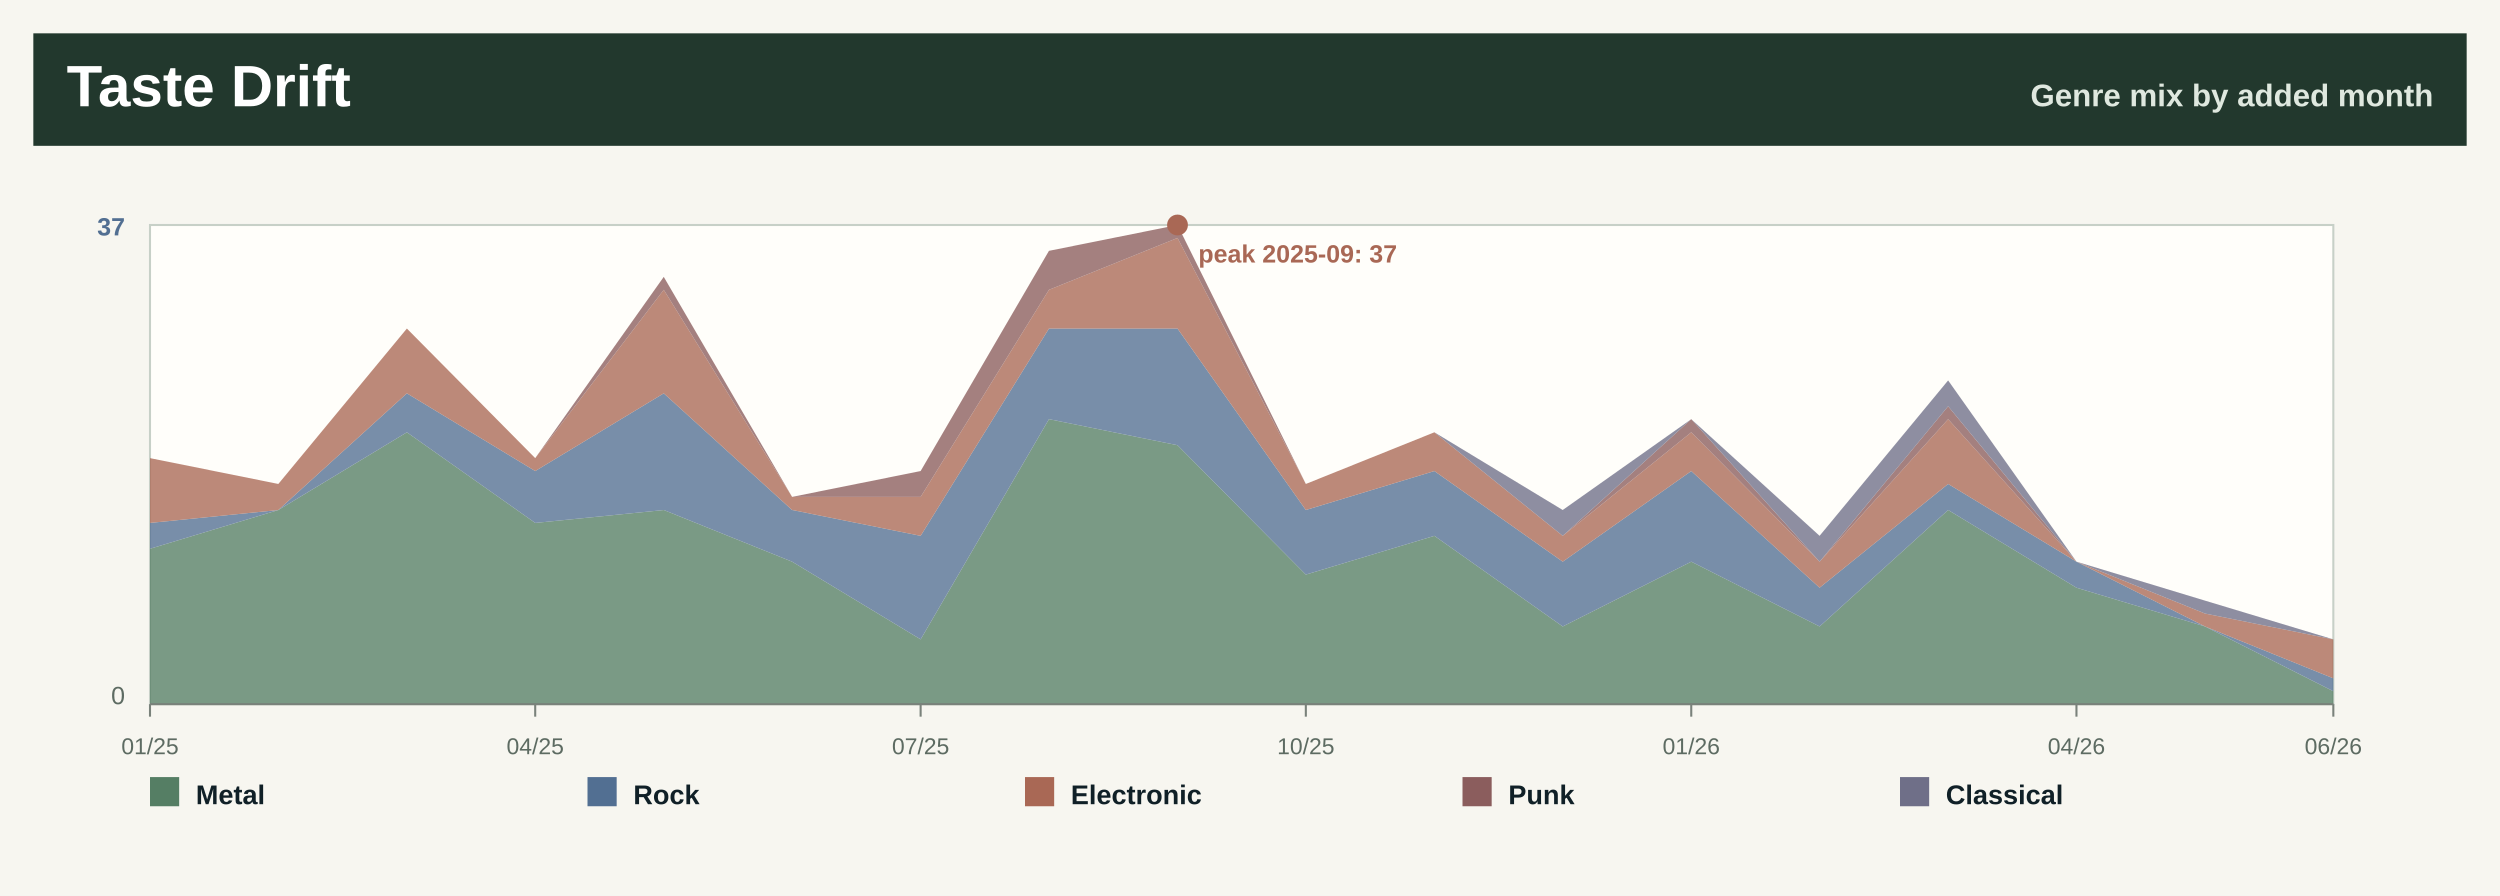
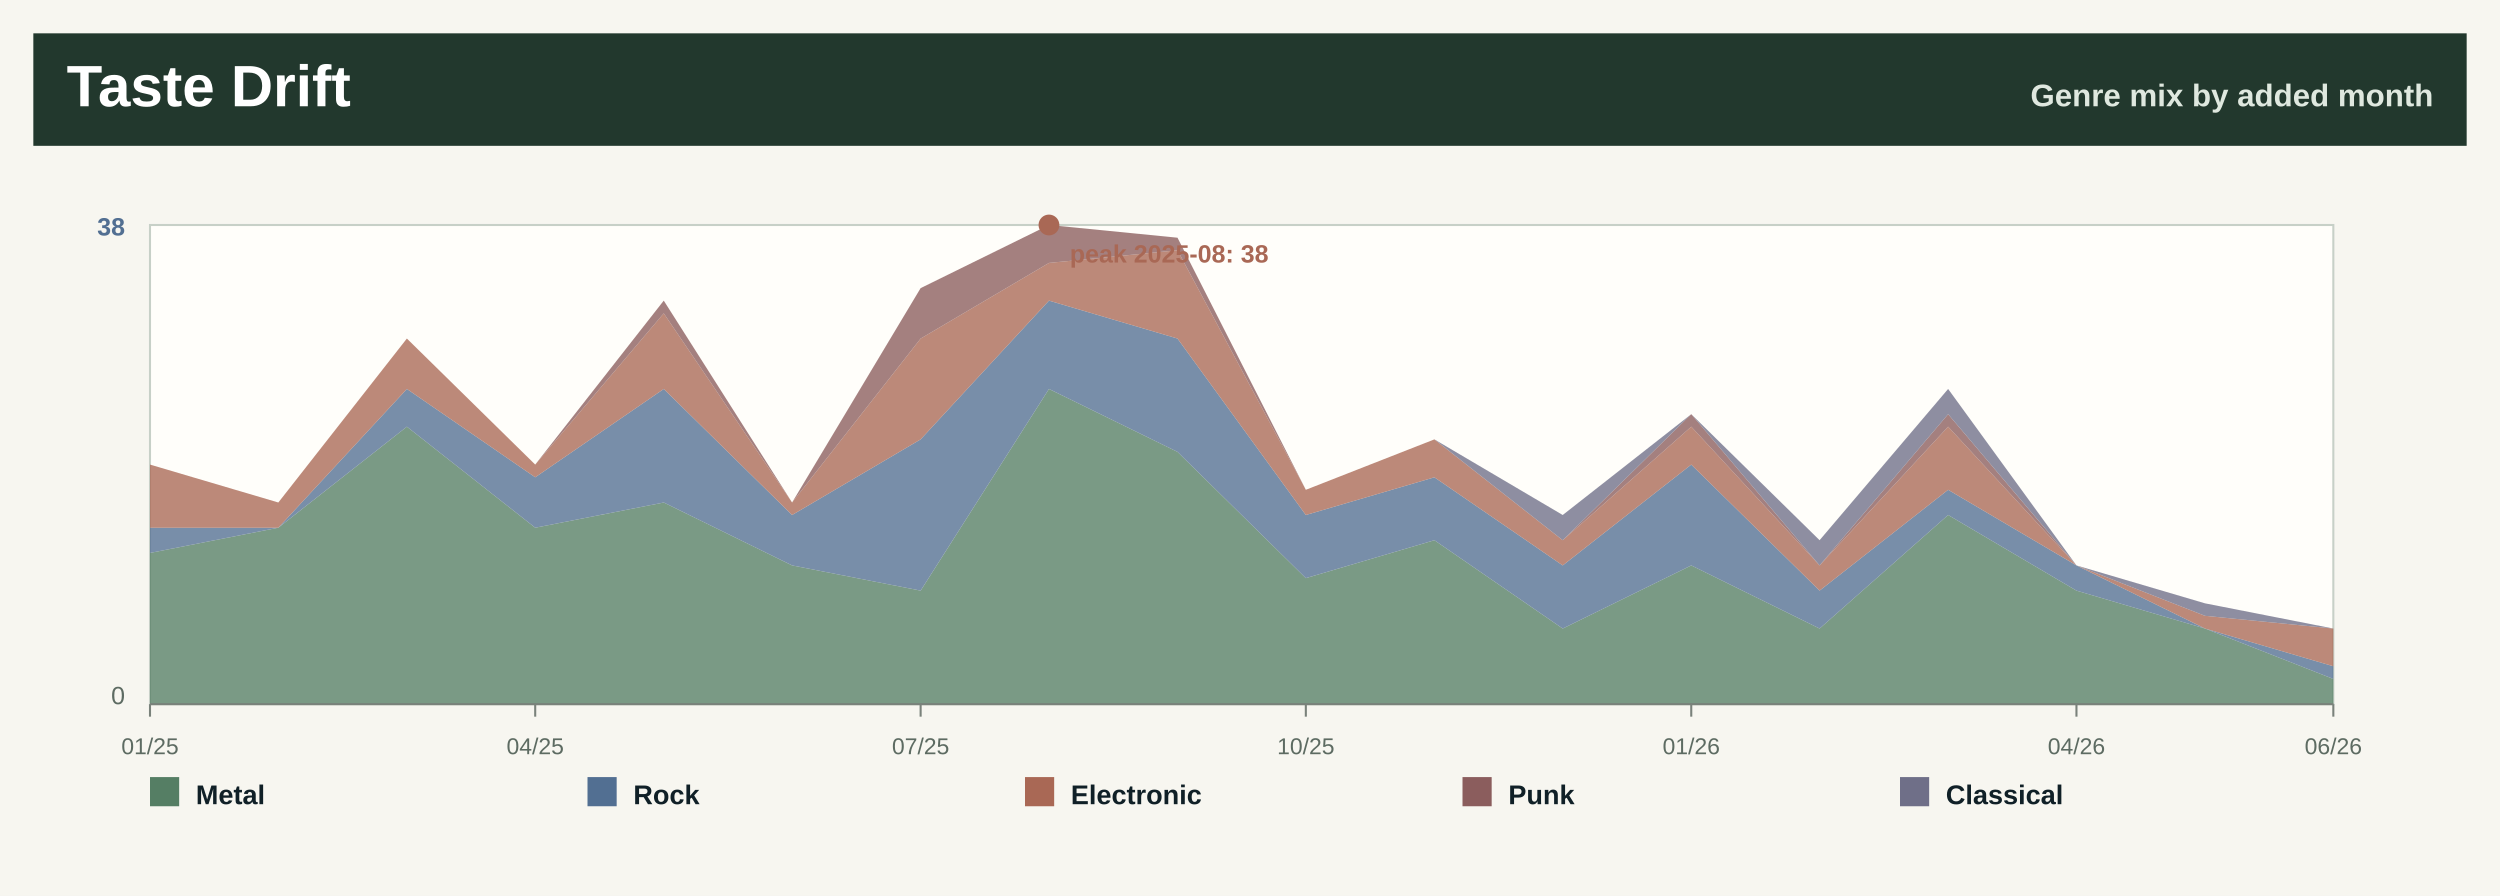
<svg xmlns="http://www.w3.org/2000/svg" width="1200" height="430" viewBox="0 0 1200 430" role="img" aria-label="Taste drift by month">
  <rect width="1200" height="430" fill="#f7f6f0" />
  <rect x="16" y="16" width="1168" height="54" fill="#22382d" />
  <text x="32.0" y="51.0" font-family="Segoe UI, Arial, sans-serif" font-size="28" font-weight="800" fill="#ffffff" text-anchor="start">Taste Drift</text>
  <text x="1168.0" y="51.0" font-family="Segoe UI, Arial, sans-serif" font-size="15" font-weight="800" fill="#dfe8df" text-anchor="end">Genre mix by added month</text>
  <rect x="72" y="108" width="1048" height="230" fill="#fffefa" stroke="#c7d0c7" />
-   <polygon points="72.0,263.4 133.6,244.8 195.3,207.5 256.9,251.0 318.6,244.8 380.2,269.6 441.9,306.9 503.5,201.2 565.2,213.7 626.8,275.8 688.5,257.2 750.1,300.7 811.8,269.6 873.4,300.7 935.1,244.8 996.7,282.1 1058.4,300.7 1120.0,331.8 1120.0,338.0 1058.4,338.0 996.7,338.0 935.1,338.0 873.4,338.0 811.8,338.0 750.1,338.0 688.5,338.0 626.8,338.0 565.2,338.0 503.5,338.0 441.9,338.0 380.2,338.0 318.6,338.0 256.9,338.0 195.3,338.0 133.6,338.0 72.0,338.0" fill="#557e64" fill-opacity="0.78" />
-   <polygon points="72.0,251.0 133.6,244.8 195.3,188.8 256.9,226.1 318.6,188.8 380.2,244.8 441.9,257.2 503.5,157.7 565.2,157.7 626.8,244.8 688.5,226.1 750.1,269.6 811.8,226.1 873.4,282.1 935.1,232.3 996.7,269.6 1058.4,300.7 1120.0,325.6 1120.0,331.8 1058.4,300.7 996.7,282.1 935.1,244.8 873.4,300.7 811.8,269.6 750.1,300.7 688.5,257.2 626.8,275.8 565.2,213.7 503.5,201.2 441.9,306.9 380.2,269.6 318.6,244.8 256.9,251.0 195.3,207.5 133.6,244.8 72.0,263.4" fill="#526f92" fill-opacity="0.78" />
-   <polygon points="72.0,219.9 133.6,232.3 195.3,157.7 256.9,219.9 318.6,139.1 380.2,238.5 441.9,238.5 503.5,139.1 565.2,114.2 626.8,232.3 688.5,207.5 750.1,257.2 811.8,207.5 873.4,269.6 935.1,201.2 996.7,269.6 1058.4,294.5 1120.0,306.9 1120.0,325.6 1058.4,300.7 996.7,269.6 935.1,232.3 873.4,282.1 811.8,226.1 750.1,269.6 688.5,226.1 626.8,244.8 565.2,157.7 503.5,157.7 441.9,257.2 380.2,244.8 318.6,188.8 256.9,226.1 195.3,188.8 133.6,244.8 72.0,251.0" fill="#a96855" fill-opacity="0.78" />
-   <polygon points="72.0,219.9 133.6,232.3 195.3,157.7 256.9,219.9 318.6,132.9 380.2,238.5 441.9,226.1 503.5,120.4 565.2,108.0 626.8,232.3 688.5,207.5 750.1,257.2 811.8,201.2 873.4,269.6 935.1,195.0 996.7,269.6 1058.4,294.5 1120.0,306.9 1120.0,306.9 1058.4,294.5 996.7,269.6 935.1,201.2 873.4,269.6 811.8,207.5 750.1,257.2 688.5,207.5 626.8,232.3 565.2,114.2 503.5,139.1 441.9,238.5 380.2,238.5 318.6,139.1 256.9,219.9 195.3,157.7 133.6,232.3 72.0,219.9" fill="#8b5d5d" fill-opacity="0.78" />
-   <polygon points="72.0,219.9 133.6,232.3 195.3,157.7 256.9,219.9 318.6,132.9 380.2,238.5 441.9,226.1 503.5,120.4 565.2,108.0 626.8,232.3 688.5,207.5 750.1,244.8 811.8,201.2 873.4,257.2 935.1,182.6 996.7,269.6 1058.4,288.3 1120.0,306.9 1120.0,306.9 1058.4,294.5 996.7,269.6 935.1,195.0 873.4,269.6 811.8,201.2 750.1,257.2 688.5,207.5 626.8,232.3 565.2,108.0 503.5,120.4 441.9,226.1 380.2,238.5 318.6,132.9 256.9,219.9 195.3,157.7 133.6,232.3 72.0,219.9" fill="#6f6f88" fill-opacity="0.78" />
+   <polygon points="72.0,265.4 133.6,253.3 195.3,204.8 256.9,253.3 318.6,241.2 380.2,271.4 441.9,283.5 503.5,186.7 565.2,216.9 626.8,277.5 688.5,259.3 750.1,301.7 811.8,271.4 873.4,301.7 935.1,247.2 996.7,283.5 1058.4,301.7 1120.0,325.9 1120.0,338.0 1058.4,338.0 996.7,338.0 935.1,338.0 873.4,338.0 811.8,338.0 750.1,338.0 688.5,338.0 626.8,338.0 565.2,338.0 503.5,338.0 441.9,338.0 380.2,338.0 318.6,338.0 256.9,338.0 195.3,338.0 133.6,338.0 72.0,338.0" fill="#557e64" fill-opacity="0.78" />
+   <polygon points="72.0,253.3 133.6,253.3 195.3,186.7 256.9,229.1 318.6,186.7 380.2,247.2 441.9,210.9 503.5,144.3 565.2,162.5 626.8,247.2 688.5,229.1 750.1,271.4 811.8,223.0 873.4,283.5 935.1,235.1 996.7,271.4 1058.4,301.7 1120.0,319.8 1120.0,325.9 1058.4,301.7 996.7,283.5 935.1,247.2 873.4,301.7 811.8,271.4 750.1,301.7 688.5,259.3 626.8,277.5 565.2,216.9 503.5,186.7 441.9,283.5 380.2,271.4 318.6,241.2 256.9,253.3 195.3,204.8 133.6,253.3 72.0,265.4" fill="#526f92" fill-opacity="0.78" />
+   <polygon points="72.0,223.0 133.6,241.2 195.3,162.5 256.9,223.0 318.6,150.4 380.2,241.2 441.9,162.5 503.5,126.2 565.2,120.1 626.8,235.1 688.5,210.9 750.1,259.3 811.8,204.8 873.4,271.4 935.1,204.8 996.7,271.4 1058.4,295.6 1120.0,301.7 1120.0,319.8 1058.4,301.7 996.7,271.4 935.1,235.1 873.4,283.5 811.8,223.0 750.1,271.4 688.5,229.1 626.8,247.2 565.2,162.5 503.5,144.3 441.9,210.9 380.2,247.2 318.6,186.7 256.9,229.1 195.3,186.7 133.6,253.3 72.0,253.3" fill="#a96855" fill-opacity="0.78" />
+   <polygon points="72.0,223.0 133.6,241.2 195.3,162.5 256.9,223.0 318.6,144.3 380.2,241.2 441.9,138.3 503.5,108.0 565.2,114.1 626.8,235.1 688.5,210.9 750.1,259.3 811.8,198.8 873.4,271.4 935.1,198.8 996.7,271.4 1058.4,295.6 1120.0,301.7 1120.0,301.7 1058.4,295.6 996.7,271.4 935.1,204.8 873.4,271.4 811.8,204.8 750.1,259.3 688.5,210.9 626.8,235.1 565.2,120.1 503.5,126.2 441.9,162.5 380.2,241.2 318.6,150.4 256.9,223.0 195.3,162.5 133.6,241.2 72.0,223.0" fill="#8b5d5d" fill-opacity="0.78" />
+   <polygon points="72.0,223.0 133.6,241.2 195.3,162.5 256.9,223.0 318.6,144.3 380.2,241.2 441.9,138.3 503.5,108.0 565.2,114.1 626.8,235.1 688.5,210.9 750.1,247.2 811.8,198.8 873.4,259.3 935.1,186.7 996.7,271.4 1058.4,289.6 1120.0,301.7 1120.0,301.7 1058.4,295.6 996.7,271.4 935.1,198.8 873.4,271.4 811.8,198.8 750.1,259.3 688.5,210.9 626.8,235.1 565.2,114.1 503.5,108.0 441.9,138.3 380.2,241.2 318.6,144.3 256.9,223.0 195.3,162.5 133.6,241.2 72.0,223.0" fill="#6f6f88" fill-opacity="0.78" />
  <line x1="72.0" y1="338" x2="72.0" y2="344" stroke="#7a827b" />
  <text x="72.0" y="362.0" font-family="Segoe UI, Arial, sans-serif" font-size="11" font-weight="400" fill="#5d6b62" text-anchor="middle">01/25</text>
  <line x1="256.9" y1="338" x2="256.9" y2="344" stroke="#7a827b" />
  <text x="256.9" y="362.0" font-family="Segoe UI, Arial, sans-serif" font-size="11" font-weight="400" fill="#5d6b62" text-anchor="middle">04/25</text>
  <line x1="441.9" y1="338" x2="441.9" y2="344" stroke="#7a827b" />
  <text x="441.9" y="362.0" font-family="Segoe UI, Arial, sans-serif" font-size="11" font-weight="400" fill="#5d6b62" text-anchor="middle">07/25</text>
  <line x1="626.8" y1="338" x2="626.8" y2="344" stroke="#7a827b" />
  <text x="626.8" y="362.0" font-family="Segoe UI, Arial, sans-serif" font-size="11" font-weight="400" fill="#5d6b62" text-anchor="middle">10/25</text>
  <line x1="811.8" y1="338" x2="811.8" y2="344" stroke="#7a827b" />
  <text x="811.8" y="362.0" font-family="Segoe UI, Arial, sans-serif" font-size="11" font-weight="400" fill="#5d6b62" text-anchor="middle">01/26</text>
  <line x1="996.7" y1="338" x2="996.7" y2="344" stroke="#7a827b" />
  <text x="996.7" y="362.0" font-family="Segoe UI, Arial, sans-serif" font-size="11" font-weight="400" fill="#5d6b62" text-anchor="middle">04/26</text>
  <line x1="1120.0" y1="338" x2="1120.0" y2="344" stroke="#7a827b" />
  <text x="1120.0" y="362.0" font-family="Segoe UI, Arial, sans-serif" font-size="11" font-weight="400" fill="#5d6b62" text-anchor="middle">06/26</text>
-   <text x="60.0" y="113.0" font-family="Segoe UI, Arial, sans-serif" font-size="12" font-weight="800" fill="#526f92" text-anchor="end">37</text>
+   <text x="60.0" y="113.0" font-family="Segoe UI, Arial, sans-serif" font-size="12" font-weight="800" fill="#526f92" text-anchor="end">38</text>
  <text x="60.0" y="338.0" font-family="Segoe UI, Arial, sans-serif" font-size="12" font-weight="400" fill="#5d6b62" text-anchor="end">0</text>
  <line x1="72" y1="338" x2="1120" y2="338" stroke="#7a827b" />
-   <circle cx="565.2" cy="108.0" r="5" fill="#a96855" />
-   <text x="575.2" y="126.0" font-family="Segoe UI, Arial, sans-serif" font-size="12" font-weight="800" fill="#a96855" text-anchor="start">peak 2025-09: 37</text>
+   <circle cx="503.5" cy="108.0" r="5" fill="#a96855" />
+   <text x="513.5" y="126.0" font-family="Segoe UI, Arial, sans-serif" font-size="12" font-weight="800" fill="#a96855" text-anchor="start">peak 2025-08: 38</text>
  <rect x="72.0" y="373" width="14" height="14" fill="#557e64" />
  <text x="94.0" y="386.0" font-family="Segoe UI, Arial, sans-serif" font-size="13" font-weight="800" fill="#102027" text-anchor="start">Metal</text>
  <rect x="282.0" y="373" width="14" height="14" fill="#526f92" />
  <text x="304.0" y="386.0" font-family="Segoe UI, Arial, sans-serif" font-size="13" font-weight="800" fill="#102027" text-anchor="start">Rock</text>
  <rect x="492.0" y="373" width="14" height="14" fill="#a96855" />
  <text x="514.0" y="386.0" font-family="Segoe UI, Arial, sans-serif" font-size="13" font-weight="800" fill="#102027" text-anchor="start">Electronic</text>
  <rect x="702.0" y="373" width="14" height="14" fill="#8b5d5d" />
  <text x="724.0" y="386.0" font-family="Segoe UI, Arial, sans-serif" font-size="13" font-weight="800" fill="#102027" text-anchor="start">Punk</text>
  <rect x="912.0" y="373" width="14" height="14" fill="#6f6f88" />
  <text x="934.0" y="386.0" font-family="Segoe UI, Arial, sans-serif" font-size="13" font-weight="800" fill="#102027" text-anchor="start">Classical</text>
</svg>
